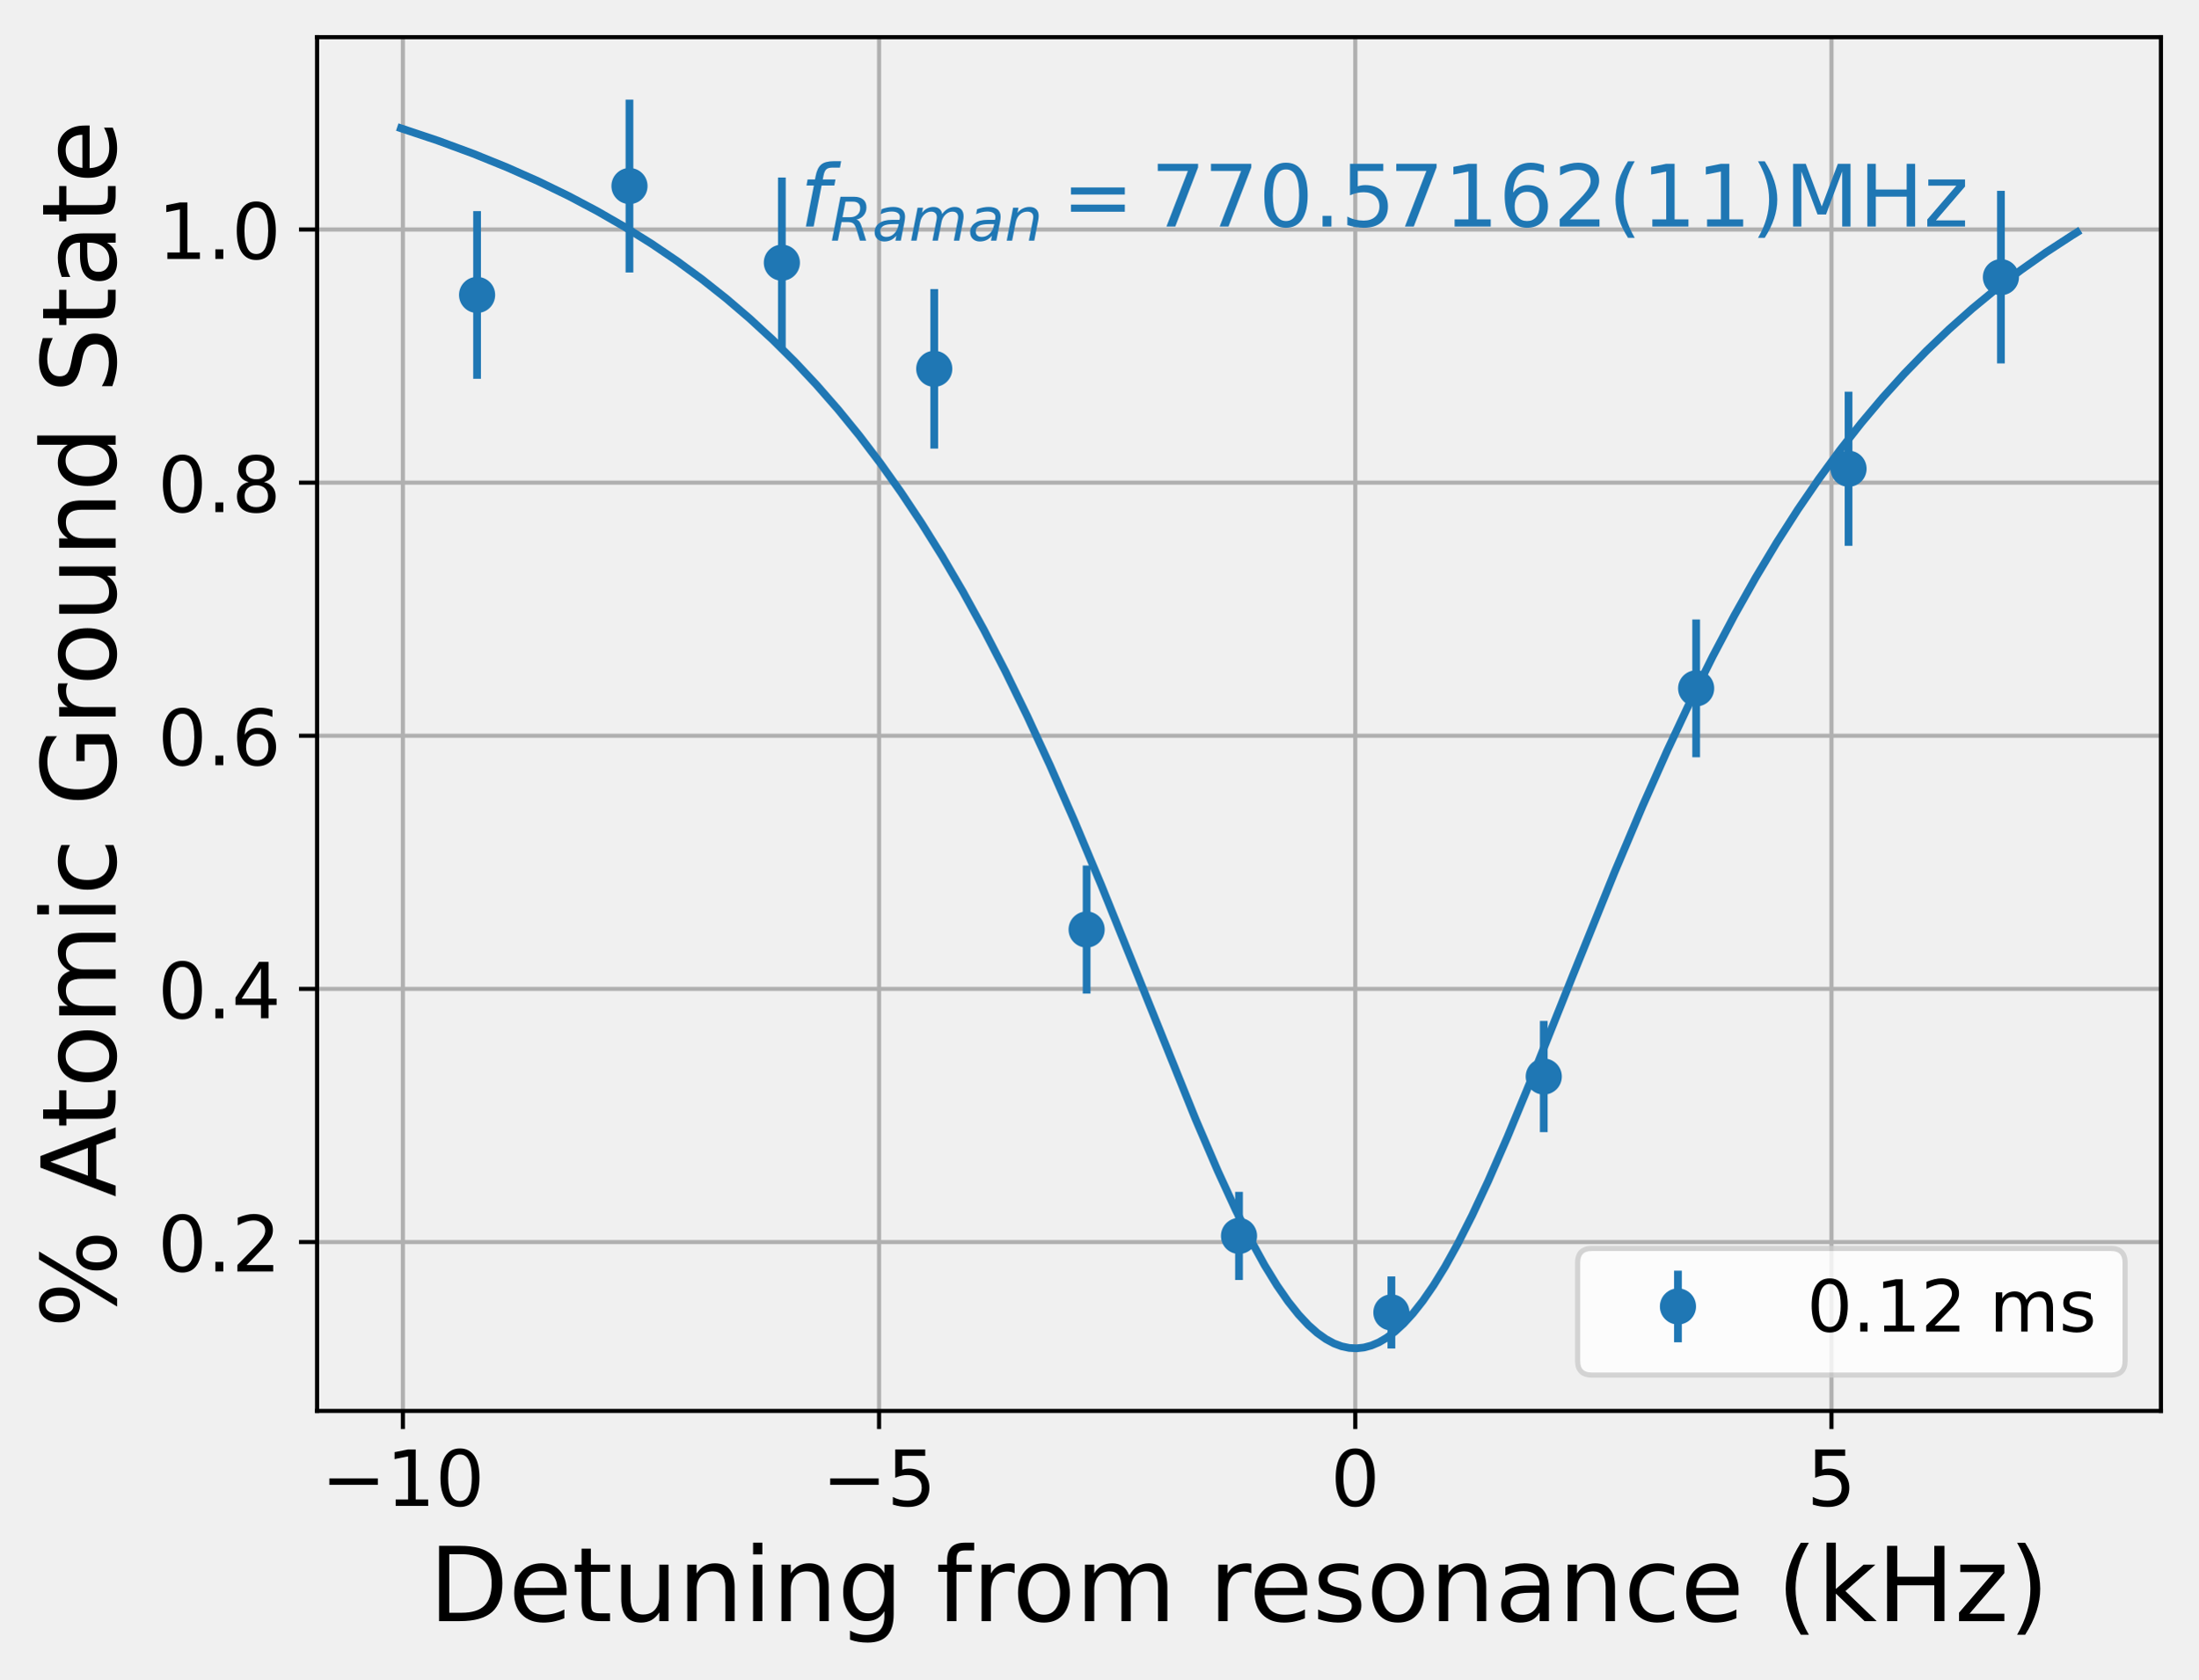
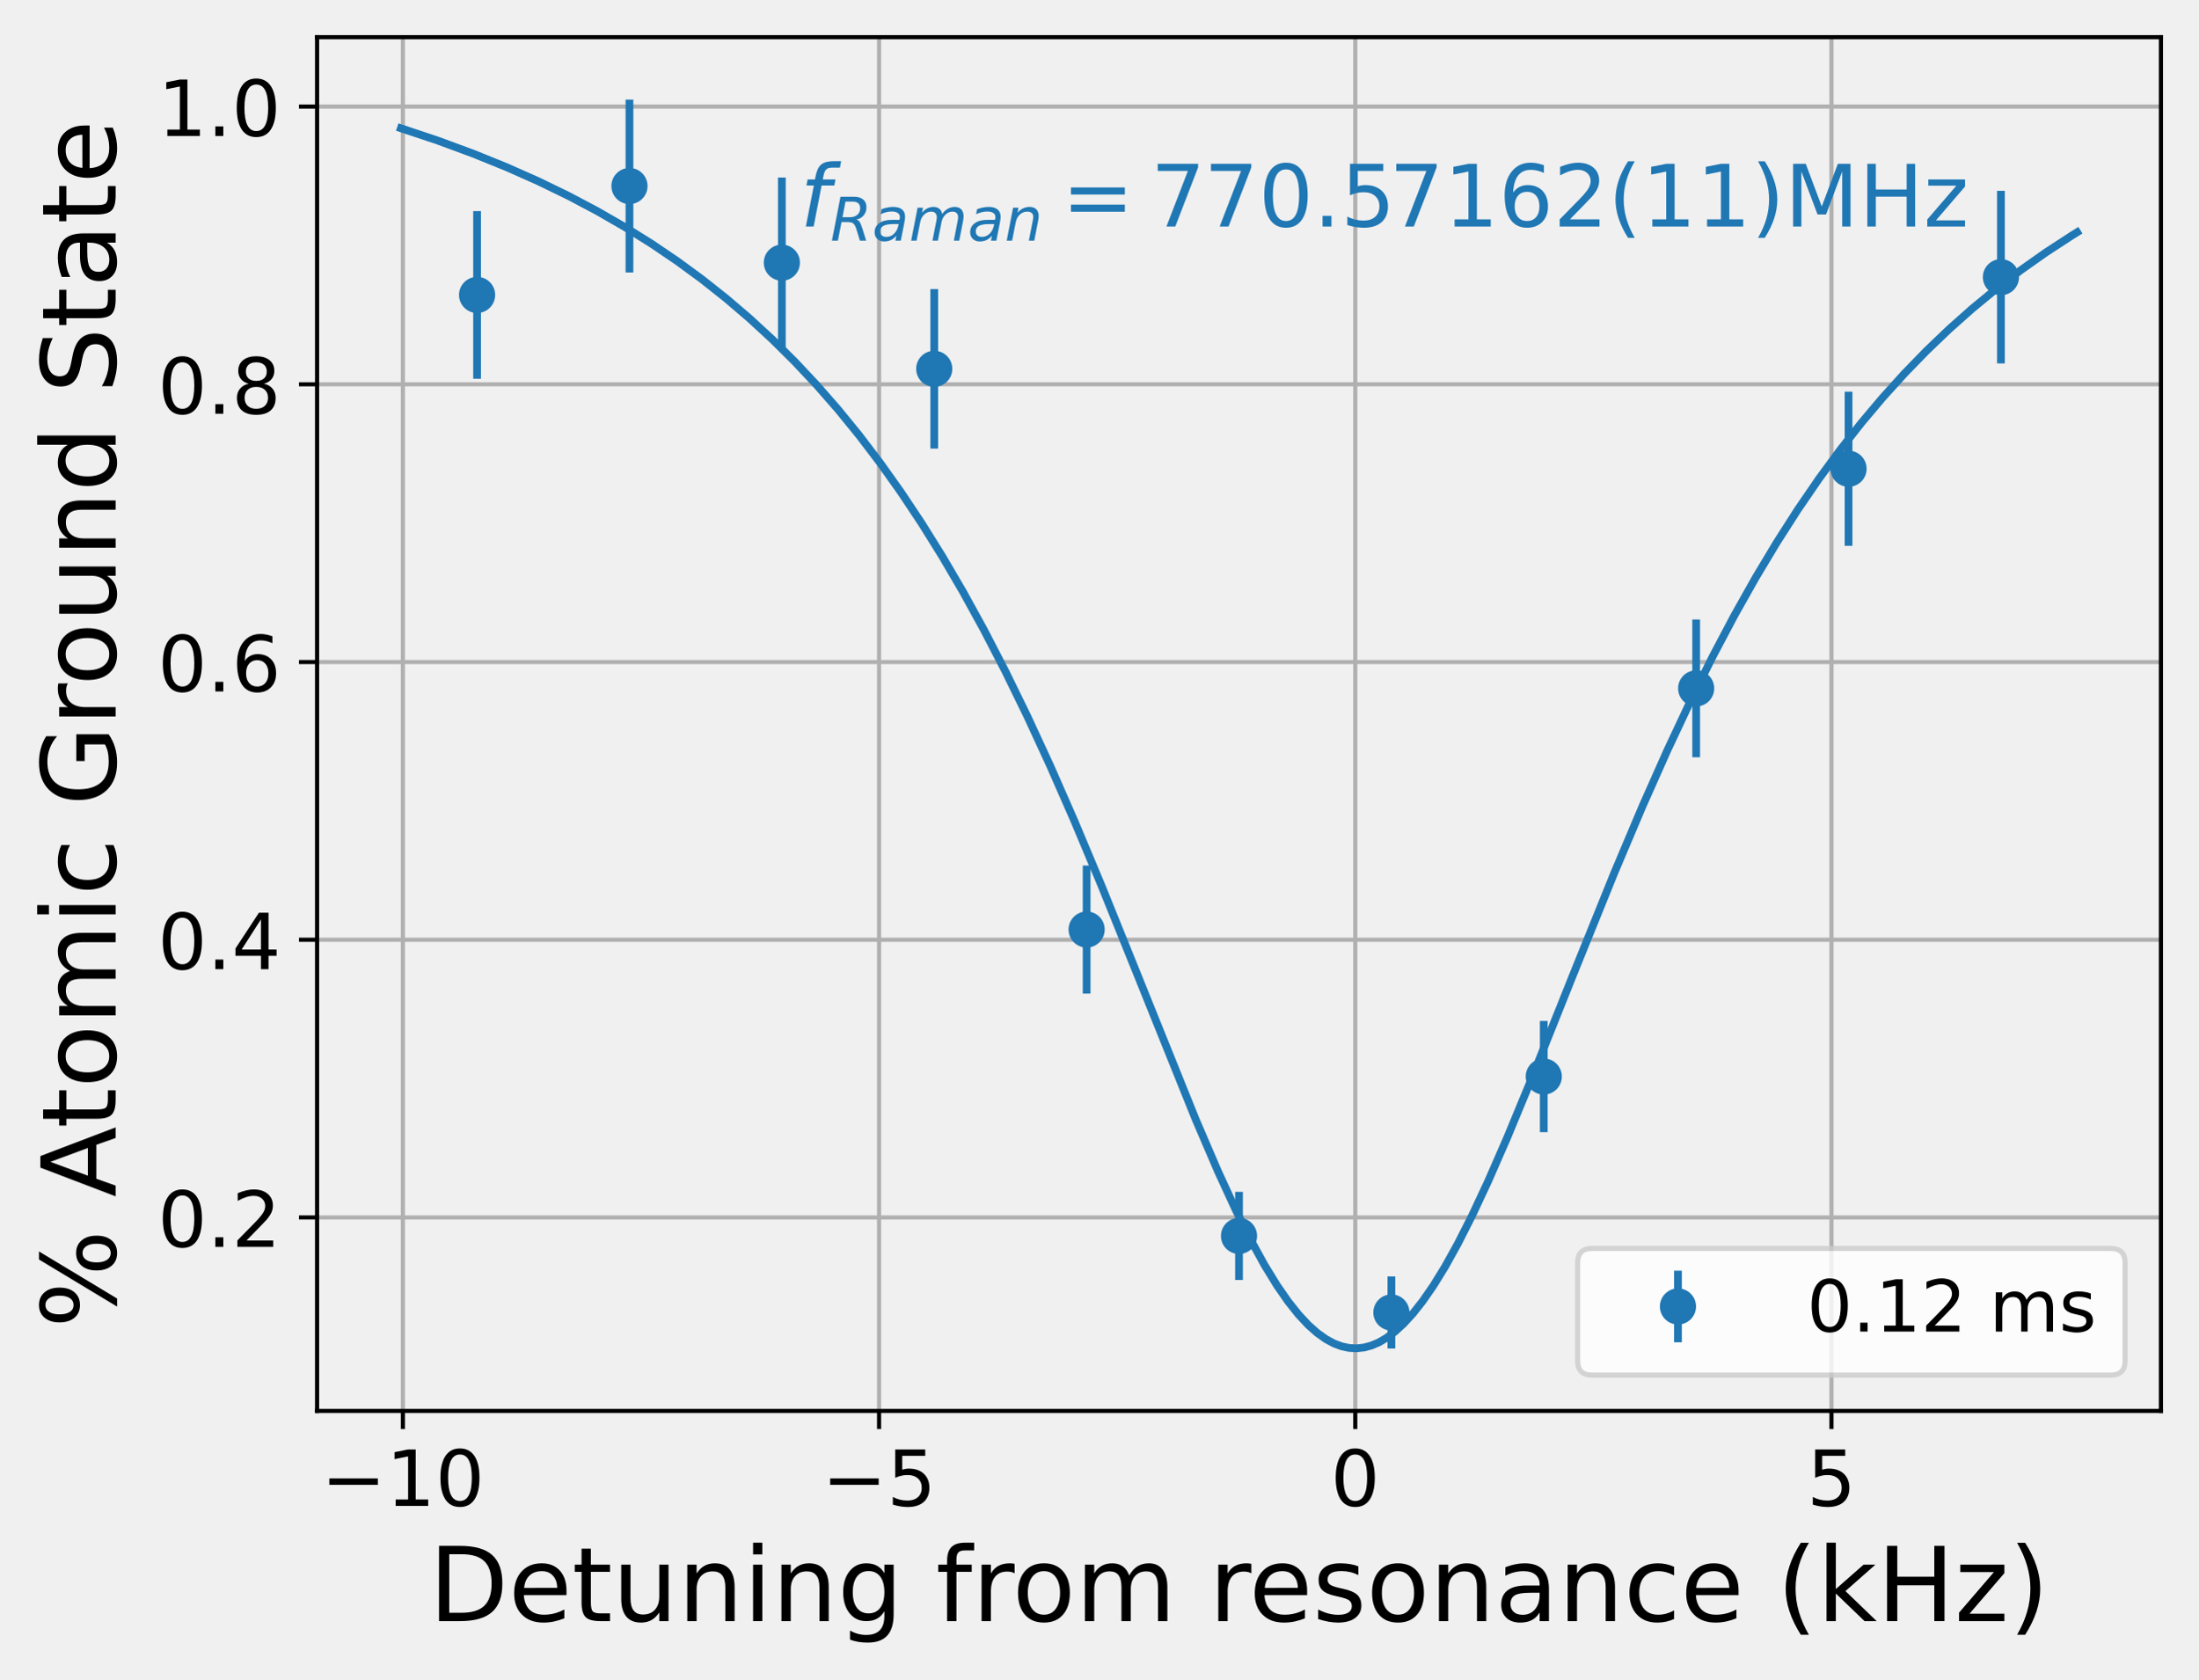
<svg xmlns="http://www.w3.org/2000/svg" xmlns:xlink="http://www.w3.org/1999/xlink" height="325.385pt" version="1.1" viewBox="0 0 425.731 325.385" width="425.731pt">
  <defs>
    <style type="text/css">*{stroke-linecap:butt;stroke-linejoin:round;}</style>
  </defs>
  <g id="figure_1">
    <g id="patch_1">
      <path d="M 0 325.385  L 425.731 325.385  L 425.731 0  L 0 0  z " style="fill:none;" />
    </g>
    <g id="axes_1">
      <g id="patch_2">
        <path d="M 61.411 273.312  L 418.531 273.312  L 418.531 7.2  L 61.411 7.2  z " style="fill:none;" />
      </g>
      <g id="matplotlib.axis_1">
        <g id="xtick_1">
          <g id="line2d_1">
            <path clip-path="url(#pee92595c7c)" d="M 78.027 273.312  L 78.027 7.2  " style="fill:none;stroke:#b0b0b0;stroke-linecap:square;stroke-width:0.8;" />
          </g>
          <g id="line2d_2">
            <defs>
              <path d="M 0 0  L 0 3.5  " id="m005f0a59be" style="stroke:#000000;stroke-width:0.8;" />
            </defs>
            <g>
              <use style="stroke:#000000;stroke-width:0.8;" x="78.027" xlink:href="#m005f0a59be" y="273.312" />
            </g>
          </g>
          <g id="text_1">
            <g transform="translate(62.1986 291.7097)scale(0.15 -0.15)">
              <defs>
                <path d="M 10.594 35.5  L 73.188 35.5  L 73.188 27.203  L 10.594 27.203  z " id="DejaVuSans-8722" />
                <path d="M 12.406 8.297  L 28.516 8.297  L 28.516 63.922  L 10.984 60.406  L 10.984 69.391  L 28.422 72.906  L 38.281 72.906  L 38.281 8.297  L 54.391 8.297  L 54.391 0  L 12.406 0  z " id="DejaVuSans-49" />
                <path d="M 31.781 66.406  Q 24.172 66.406 20.328 58.906  Q 16.5 51.422 16.5 36.375  Q 16.5 21.391 20.328 13.891  Q 24.172 6.391 31.781 6.391  Q 39.453 6.391 43.281 13.891  Q 47.125 21.391 47.125 36.375  Q 47.125 51.422 43.281 58.906  Q 39.453 66.406 31.781 66.406  z M 31.781 74.219  Q 44.047 74.219 50.516 64.516  Q 56.984 54.828 56.984 36.375  Q 56.984 17.969 50.516 8.266  Q 44.047 -1.422 31.781 -1.422  Q 19.531 -1.422 13.062 8.266  Q 6.594 17.969 6.594 36.375  Q 6.594 54.828 13.062 64.516  Q 19.531 74.219 31.781 74.219  z " id="DejaVuSans-48" />
              </defs>
              <use xlink:href="#DejaVuSans-8722" />
              <use x="83.789" xlink:href="#DejaVuSans-49" />
              <use x="147.412" xlink:href="#DejaVuSans-48" />
            </g>
          </g>
        </g>
        <g id="xtick_2">
          <g id="line2d_3">
            <path clip-path="url(#pee92595c7c)" d="M 170.259 273.312  L 170.259 7.2  " style="fill:none;stroke:#b0b0b0;stroke-linecap:square;stroke-width:0.8;" />
          </g>
          <g id="line2d_4">
            <g>
              <use style="stroke:#000000;stroke-width:0.8;" x="170.259" xlink:href="#m005f0a59be" y="273.312" />
            </g>
          </g>
          <g id="text_2">
            <g transform="translate(159.2019 291.7097)scale(0.15 -0.15)">
              <defs>
                <path d="M 10.797 72.906  L 49.516 72.906  L 49.516 64.594  L 19.828 64.594  L 19.828 46.734  Q 21.969 47.469 24.109 47.828  Q 26.266 48.188 28.422 48.188  Q 40.625 48.188 47.75 41.5  Q 54.891 34.812 54.891 23.391  Q 54.891 11.625 47.562 5.094  Q 40.234 -1.422 26.906 -1.422  Q 22.312 -1.422 17.547 -0.641  Q 12.797 0.141 7.719 1.703  L 7.719 11.625  Q 12.109 9.234 16.797 8.062  Q 21.484 6.891 26.703 6.891  Q 35.156 6.891 40.078 11.328  Q 45.016 15.766 45.016 23.391  Q 45.016 31 40.078 35.438  Q 35.156 39.891 26.703 39.891  Q 22.75 39.891 18.812 39.016  Q 14.891 38.141 10.797 36.281  z " id="DejaVuSans-53" />
              </defs>
              <use xlink:href="#DejaVuSans-8722" />
              <use x="83.789" xlink:href="#DejaVuSans-53" />
            </g>
          </g>
        </g>
        <g id="xtick_3">
          <g id="line2d_5">
            <path clip-path="url(#pee92595c7c)" d="M 262.49 273.312  L 262.49 7.2  " style="fill:none;stroke:#b0b0b0;stroke-linecap:square;stroke-width:0.8;" />
          </g>
          <g id="line2d_6">
            <g>
              <use style="stroke:#000000;stroke-width:0.8;" x="262.49" xlink:href="#m005f0a59be" y="273.312" />
            </g>
          </g>
          <g id="text_3">
            <g transform="translate(257.718 291.7097)scale(0.15 -0.15)">
              <use xlink:href="#DejaVuSans-48" />
            </g>
          </g>
        </g>
        <g id="xtick_4">
          <g id="line2d_7">
            <path clip-path="url(#pee92595c7c)" d="M 354.721 273.312  L 354.721 7.2  " style="fill:none;stroke:#b0b0b0;stroke-linecap:square;stroke-width:0.8;" />
          </g>
          <g id="line2d_8">
            <g>
              <use style="stroke:#000000;stroke-width:0.8;" x="354.721" xlink:href="#m005f0a59be" y="273.312" />
            </g>
          </g>
          <g id="text_4">
            <g transform="translate(349.9495 291.7097)scale(0.15 -0.15)">
              <use xlink:href="#DejaVuSans-53" />
            </g>
          </g>
        </g>
        <g id="text_5">
          <g transform="translate(83.07406 314.0261)scale(0.2 -0.2)">
            <defs>
              <path d="M 19.672 64.797  L 19.672 8.109  L 31.594 8.109  Q 46.688 8.109 53.688 14.938  Q 60.688 21.781 60.688 36.531  Q 60.688 51.172 53.688 57.984  Q 46.688 64.797 31.594 64.797  z M 9.812 72.906  L 30.078 72.906  Q 51.266 72.906 61.172 64.094  Q 71.094 55.281 71.094 36.531  Q 71.094 17.672 61.125 8.828  Q 51.172 0 30.078 0  L 9.812 0  z " id="DejaVuSans-68" />
              <path d="M 56.203 29.594  L 56.203 25.203  L 14.891 25.203  Q 15.484 15.922 20.484 11.062  Q 25.484 6.203 34.422 6.203  Q 39.594 6.203 44.453 7.469  Q 49.312 8.734 54.109 11.281  L 54.109 2.781  Q 49.266 0.734 44.188 -0.344  Q 39.109 -1.422 33.891 -1.422  Q 20.797 -1.422 13.156 6.188  Q 5.516 13.812 5.516 26.812  Q 5.516 40.234 12.766 48.109  Q 20.016 56 32.328 56  Q 43.359 56 49.781 48.891  Q 56.203 41.797 56.203 29.594  z M 47.219 32.234  Q 47.125 39.594 43.094 43.984  Q 39.062 48.391 32.422 48.391  Q 24.906 48.391 20.391 44.141  Q 15.875 39.891 15.188 32.172  z " id="DejaVuSans-101" />
              <path d="M 18.312 70.219  L 18.312 54.688  L 36.812 54.688  L 36.812 47.703  L 18.312 47.703  L 18.312 18.016  Q 18.312 11.328 20.141 9.422  Q 21.969 7.516 27.594 7.516  L 36.812 7.516  L 36.812 0  L 27.594 0  Q 17.188 0 13.234 3.875  Q 9.281 7.766 9.281 18.016  L 9.281 47.703  L 2.688 47.703  L 2.688 54.688  L 9.281 54.688  L 9.281 70.219  z " id="DejaVuSans-116" />
              <path d="M 8.5 21.578  L 8.5 54.688  L 17.484 54.688  L 17.484 21.922  Q 17.484 14.156 20.5 10.266  Q 23.531 6.391 29.594 6.391  Q 36.859 6.391 41.078 11.031  Q 45.312 15.672 45.312 23.688  L 45.312 54.688  L 54.297 54.688  L 54.297 0  L 45.312 0  L 45.312 8.406  Q 42.047 3.422 37.719 1  Q 33.406 -1.422 27.688 -1.422  Q 18.266 -1.422 13.375 4.438  Q 8.5 10.297 8.5 21.578  z M 31.109 56  z " id="DejaVuSans-117" />
              <path d="M 54.891 33.016  L 54.891 0  L 45.906 0  L 45.906 32.719  Q 45.906 40.484 42.875 44.328  Q 39.844 48.188 33.797 48.188  Q 26.516 48.188 22.312 43.547  Q 18.109 38.922 18.109 30.906  L 18.109 0  L 9.078 0  L 9.078 54.688  L 18.109 54.688  L 18.109 46.188  Q 21.344 51.125 25.703 53.562  Q 30.078 56 35.797 56  Q 45.219 56 50.047 50.172  Q 54.891 44.344 54.891 33.016  z " id="DejaVuSans-110" />
              <path d="M 9.422 54.688  L 18.406 54.688  L 18.406 0  L 9.422 0  z M 9.422 75.984  L 18.406 75.984  L 18.406 64.594  L 9.422 64.594  z " id="DejaVuSans-105" />
              <path d="M 45.406 27.984  Q 45.406 37.75 41.375 43.109  Q 37.359 48.484 30.078 48.484  Q 22.859 48.484 18.828 43.109  Q 14.797 37.75 14.797 27.984  Q 14.797 18.266 18.828 12.891  Q 22.859 7.516 30.078 7.516  Q 37.359 7.516 41.375 12.891  Q 45.406 18.266 45.406 27.984  z M 54.391 6.781  Q 54.391 -7.172 48.188 -13.984  Q 42 -20.797 29.203 -20.797  Q 24.469 -20.797 20.266 -20.094  Q 16.062 -19.391 12.109 -17.922  L 12.109 -9.188  Q 16.062 -11.328 19.922 -12.344  Q 23.781 -13.375 27.781 -13.375  Q 36.625 -13.375 41.016 -8.766  Q 45.406 -4.156 45.406 5.172  L 45.406 9.625  Q 42.625 4.781 38.281 2.391  Q 33.938 0 27.875 0  Q 17.828 0 11.672 7.656  Q 5.516 15.328 5.516 27.984  Q 5.516 40.672 11.672 48.328  Q 17.828 56 27.875 56  Q 33.938 56 38.281 53.609  Q 42.625 51.219 45.406 46.391  L 45.406 54.688  L 54.391 54.688  z " id="DejaVuSans-103" />
              <path id="DejaVuSans-32" />
              <path d="M 37.109 75.984  L 37.109 68.5  L 28.516 68.5  Q 23.688 68.5 21.797 66.547  Q 19.922 64.594 19.922 59.516  L 19.922 54.688  L 34.719 54.688  L 34.719 47.703  L 19.922 47.703  L 19.922 0  L 10.891 0  L 10.891 47.703  L 2.297 47.703  L 2.297 54.688  L 10.891 54.688  L 10.891 58.5  Q 10.891 67.625 15.141 71.797  Q 19.391 75.984 28.609 75.984  z " id="DejaVuSans-102" />
              <path d="M 41.109 46.297  Q 39.594 47.172 37.812 47.578  Q 36.031 48 33.891 48  Q 26.266 48 22.188 43.047  Q 18.109 38.094 18.109 28.812  L 18.109 0  L 9.078 0  L 9.078 54.688  L 18.109 54.688  L 18.109 46.188  Q 20.953 51.172 25.484 53.578  Q 30.031 56 36.531 56  Q 37.453 56 38.578 55.875  Q 39.703 55.766 41.062 55.516  z " id="DejaVuSans-114" />
              <path d="M 30.609 48.391  Q 23.391 48.391 19.188 42.75  Q 14.984 37.109 14.984 27.297  Q 14.984 17.484 19.156 11.844  Q 23.344 6.203 30.609 6.203  Q 37.797 6.203 41.984 11.859  Q 46.188 17.531 46.188 27.297  Q 46.188 37.016 41.984 42.703  Q 37.797 48.391 30.609 48.391  z M 30.609 56  Q 42.328 56 49.016 48.375  Q 55.719 40.766 55.719 27.297  Q 55.719 13.875 49.016 6.219  Q 42.328 -1.422 30.609 -1.422  Q 18.844 -1.422 12.172 6.219  Q 5.516 13.875 5.516 27.297  Q 5.516 40.766 12.172 48.375  Q 18.844 56 30.609 56  z " id="DejaVuSans-111" />
              <path d="M 52 44.188  Q 55.375 50.25 60.062 53.125  Q 64.75 56 71.094 56  Q 79.641 56 84.281 50.016  Q 88.922 44.047 88.922 33.016  L 88.922 0  L 79.891 0  L 79.891 32.719  Q 79.891 40.578 77.094 44.375  Q 74.312 48.188 68.609 48.188  Q 61.625 48.188 57.562 43.547  Q 53.516 38.922 53.516 30.906  L 53.516 0  L 44.484 0  L 44.484 32.719  Q 44.484 40.625 41.703 44.406  Q 38.922 48.188 33.109 48.188  Q 26.219 48.188 22.156 43.531  Q 18.109 38.875 18.109 30.906  L 18.109 0  L 9.078 0  L 9.078 54.688  L 18.109 54.688  L 18.109 46.188  Q 21.188 51.219 25.484 53.609  Q 29.781 56 35.688 56  Q 41.656 56 45.828 52.969  Q 50 49.953 52 44.188  z " id="DejaVuSans-109" />
              <path d="M 44.281 53.078  L 44.281 44.578  Q 40.484 46.531 36.375 47.5  Q 32.281 48.484 27.875 48.484  Q 21.188 48.484 17.844 46.438  Q 14.5 44.391 14.5 40.281  Q 14.5 37.156 16.891 35.375  Q 19.281 33.594 26.516 31.984  L 29.594 31.297  Q 39.156 29.25 43.188 25.516  Q 47.219 21.781 47.219 15.094  Q 47.219 7.469 41.188 3.016  Q 35.156 -1.422 24.609 -1.422  Q 20.219 -1.422 15.453 -0.562  Q 10.688 0.297 5.422 2  L 5.422 11.281  Q 10.406 8.688 15.234 7.391  Q 20.062 6.109 24.812 6.109  Q 31.156 6.109 34.562 8.281  Q 37.984 10.453 37.984 14.406  Q 37.984 18.062 35.516 20.016  Q 33.062 21.969 24.703 23.781  L 21.578 24.516  Q 13.234 26.266 9.516 29.906  Q 5.812 33.547 5.812 39.891  Q 5.812 47.609 11.281 51.797  Q 16.75 56 26.812 56  Q 31.781 56 36.172 55.266  Q 40.578 54.547 44.281 53.078  z " id="DejaVuSans-115" />
              <path d="M 34.281 27.484  Q 23.391 27.484 19.188 25  Q 14.984 22.516 14.984 16.5  Q 14.984 11.719 18.141 8.906  Q 21.297 6.109 26.703 6.109  Q 34.188 6.109 38.703 11.406  Q 43.219 16.703 43.219 25.484  L 43.219 27.484  z M 52.203 31.203  L 52.203 0  L 43.219 0  L 43.219 8.297  Q 40.141 3.328 35.547 0.953  Q 30.953 -1.422 24.312 -1.422  Q 15.922 -1.422 10.953 3.297  Q 6 8.016 6 15.922  Q 6 25.141 12.172 29.828  Q 18.359 34.516 30.609 34.516  L 43.219 34.516  L 43.219 35.406  Q 43.219 41.609 39.141 45  Q 35.062 48.391 27.688 48.391  Q 23 48.391 18.547 47.266  Q 14.109 46.141 10.016 43.891  L 10.016 52.203  Q 14.938 54.109 19.578 55.047  Q 24.219 56 28.609 56  Q 40.484 56 46.344 49.844  Q 52.203 43.703 52.203 31.203  z " id="DejaVuSans-97" />
              <path d="M 48.781 52.594  L 48.781 44.188  Q 44.969 46.297 41.141 47.344  Q 37.312 48.391 33.406 48.391  Q 24.656 48.391 19.812 42.844  Q 14.984 37.312 14.984 27.297  Q 14.984 17.281 19.812 11.734  Q 24.656 6.203 33.406 6.203  Q 37.312 6.203 41.141 7.25  Q 44.969 8.297 48.781 10.406  L 48.781 2.094  Q 45.016 0.344 40.984 -0.531  Q 36.969 -1.422 32.422 -1.422  Q 20.062 -1.422 12.781 6.344  Q 5.516 14.109 5.516 27.297  Q 5.516 40.672 12.859 48.328  Q 20.219 56 33.016 56  Q 37.156 56 41.109 55.141  Q 45.062 54.297 48.781 52.594  z " id="DejaVuSans-99" />
              <path d="M 31 75.875  Q 24.469 64.656 21.281 53.656  Q 18.109 42.672 18.109 31.391  Q 18.109 20.125 21.312 9.062  Q 24.516 -2 31 -13.188  L 23.188 -13.188  Q 15.875 -1.703 12.234 9.375  Q 8.594 20.453 8.594 31.391  Q 8.594 42.281 12.203 53.312  Q 15.828 64.359 23.188 75.875  z " id="DejaVuSans-40" />
              <path d="M 9.078 75.984  L 18.109 75.984  L 18.109 31.109  L 44.922 54.688  L 56.391 54.688  L 27.391 29.109  L 57.625 0  L 45.906 0  L 18.109 26.703  L 18.109 0  L 9.078 0  z " id="DejaVuSans-107" />
              <path d="M 9.812 72.906  L 19.672 72.906  L 19.672 43.016  L 55.516 43.016  L 55.516 72.906  L 65.375 72.906  L 65.375 0  L 55.516 0  L 55.516 34.719  L 19.672 34.719  L 19.672 0  L 9.812 0  z " id="DejaVuSans-72" />
              <path d="M 5.516 54.688  L 48.188 54.688  L 48.188 46.484  L 14.406 7.172  L 48.188 7.172  L 48.188 0  L 4.297 0  L 4.297 8.203  L 38.094 47.516  L 5.516 47.516  z " id="DejaVuSans-122" />
              <path d="M 8.016 75.875  L 15.828 75.875  Q 23.141 64.359 26.781 53.312  Q 30.422 42.281 30.422 31.391  Q 30.422 20.453 26.781 9.375  Q 23.141 -1.703 15.828 -13.188  L 8.016 -13.188  Q 14.5 -2 17.703 9.062  Q 20.906 20.125 20.906 31.391  Q 20.906 42.672 17.703 53.656  Q 14.5 64.656 8.016 75.875  z " id="DejaVuSans-41" />
            </defs>
            <use xlink:href="#DejaVuSans-68" />
            <use x="77.002" xlink:href="#DejaVuSans-101" />
            <use x="138.525" xlink:href="#DejaVuSans-116" />
            <use x="177.734" xlink:href="#DejaVuSans-117" />
            <use x="241.113" xlink:href="#DejaVuSans-110" />
            <use x="304.492" xlink:href="#DejaVuSans-105" />
            <use x="332.275" xlink:href="#DejaVuSans-110" />
            <use x="395.654" xlink:href="#DejaVuSans-103" />
            <use x="459.131" xlink:href="#DejaVuSans-32" />
            <use x="490.918" xlink:href="#DejaVuSans-102" />
            <use x="526.123" xlink:href="#DejaVuSans-114" />
            <use x="564.986" xlink:href="#DejaVuSans-111" />
            <use x="626.168" xlink:href="#DejaVuSans-109" />
            <use x="723.58" xlink:href="#DejaVuSans-32" />
            <use x="755.367" xlink:href="#DejaVuSans-114" />
            <use x="794.23" xlink:href="#DejaVuSans-101" />
            <use x="855.754" xlink:href="#DejaVuSans-115" />
            <use x="907.854" xlink:href="#DejaVuSans-111" />
            <use x="969.035" xlink:href="#DejaVuSans-110" />
            <use x="1032.414" xlink:href="#DejaVuSans-97" />
            <use x="1093.693" xlink:href="#DejaVuSans-110" />
            <use x="1157.072" xlink:href="#DejaVuSans-99" />
            <use x="1212.053" xlink:href="#DejaVuSans-101" />
            <use x="1273.576" xlink:href="#DejaVuSans-32" />
            <use x="1305.363" xlink:href="#DejaVuSans-40" />
            <use x="1344.377" xlink:href="#DejaVuSans-107" />
            <use x="1402.287" xlink:href="#DejaVuSans-72" />
            <use x="1477.482" xlink:href="#DejaVuSans-122" />
            <use x="1529.973" xlink:href="#DejaVuSans-41" />
          </g>
        </g>
      </g>
      <g id="matplotlib.axis_2">
        <g id="ytick_1">
          <g id="line2d_9">
-             <path clip-path="url(#pee92595c7c)" d="M 61.411 240.597  L 418.531 240.597  " style="fill:none;stroke:#b0b0b0;stroke-linecap:square;stroke-width:0.8;" />
+             <path clip-path="url(#pee92595c7c)" d="M 61.411 235.835  L 418.531 235.835  " style="fill:none;stroke:#b0b0b0;stroke-linecap:square;stroke-width:0.8;" />
          </g>
          <g id="line2d_10">
            <defs>
              <path d="M 0 0  L -3.5 0  " id="mc3ce260a5b" style="stroke:#000000;stroke-width:0.8;" />
            </defs>
            <g>
-               <use style="stroke:#000000;stroke-width:0.8;" x="61.411" xlink:href="#mc3ce260a5b" y="240.597" />
+               <use style="stroke:#000000;stroke-width:0.8;" x="61.411" xlink:href="#mc3ce260a5b" y="235.835" />
            </g>
          </g>
          <g id="text_6">
-             <g transform="translate(30.55625 246.2961)scale(0.15 -0.15)">
+             <g transform="translate(30.55625 241.5342)scale(0.15 -0.15)">
              <defs>
                <path d="M 10.688 12.406  L 21 12.406  L 21 0  L 10.688 0  z " id="DejaVuSans-46" />
                <path d="M 19.188 8.297  L 53.609 8.297  L 53.609 0  L 7.328 0  L 7.328 8.297  Q 12.938 14.109 22.625 23.891  Q 32.328 33.688 34.812 36.531  Q 39.547 41.844 41.422 45.531  Q 43.312 49.219 43.312 52.781  Q 43.312 58.594 39.234 62.25  Q 35.156 65.922 28.609 65.922  Q 23.969 65.922 18.812 64.312  Q 13.672 62.703 7.812 59.422  L 7.812 69.391  Q 13.766 71.781 18.938 73  Q 24.125 74.219 28.422 74.219  Q 39.75 74.219 46.484 68.547  Q 53.219 62.891 53.219 53.422  Q 53.219 48.922 51.531 44.891  Q 49.859 40.875 45.406 35.406  Q 44.188 33.984 37.641 27.219  Q 31.109 20.453 19.188 8.297  z " id="DejaVuSans-50" />
              </defs>
              <use xlink:href="#DejaVuSans-48" />
              <use x="63.623" xlink:href="#DejaVuSans-46" />
              <use x="95.41" xlink:href="#DejaVuSans-50" />
            </g>
          </g>
        </g>
        <g id="ytick_2">
          <g id="line2d_11">
-             <path clip-path="url(#pee92595c7c)" d="M 61.411 191.561  L 418.531 191.561  " style="fill:none;stroke:#b0b0b0;stroke-linecap:square;stroke-width:0.8;" />
+             <path clip-path="url(#pee92595c7c)" d="M 61.411 182.037  L 418.531 182.037  " style="fill:none;stroke:#b0b0b0;stroke-linecap:square;stroke-width:0.8;" />
          </g>
          <g id="line2d_12">
            <g>
-               <use style="stroke:#000000;stroke-width:0.8;" x="61.411" xlink:href="#mc3ce260a5b" y="191.561" />
+               <use style="stroke:#000000;stroke-width:0.8;" x="61.411" xlink:href="#mc3ce260a5b" y="182.037" />
            </g>
          </g>
          <g id="text_7">
-             <g transform="translate(30.55625 197.2599)scale(0.15 -0.15)">
+             <g transform="translate(30.55625 187.736)scale(0.15 -0.15)">
              <defs>
                <path d="M 37.797 64.312  L 12.891 25.391  L 37.797 25.391  z M 35.203 72.906  L 47.609 72.906  L 47.609 25.391  L 58.016 25.391  L 58.016 17.188  L 47.609 17.188  L 47.609 0  L 37.797 0  L 37.797 17.188  L 4.891 17.188  L 4.891 26.703  z " id="DejaVuSans-52" />
              </defs>
              <use xlink:href="#DejaVuSans-48" />
              <use x="63.623" xlink:href="#DejaVuSans-46" />
              <use x="95.41" xlink:href="#DejaVuSans-52" />
            </g>
          </g>
        </g>
        <g id="ytick_3">
          <g id="line2d_13">
-             <path clip-path="url(#pee92595c7c)" d="M 61.411 142.525  L 418.531 142.525  " style="fill:none;stroke:#b0b0b0;stroke-linecap:square;stroke-width:0.8;" />
+             <path clip-path="url(#pee92595c7c)" d="M 61.411 128.239  L 418.531 128.239  " style="fill:none;stroke:#b0b0b0;stroke-linecap:square;stroke-width:0.8;" />
          </g>
          <g id="line2d_14">
            <g>
-               <use style="stroke:#000000;stroke-width:0.8;" x="61.411" xlink:href="#mc3ce260a5b" y="142.525" />
+               <use style="stroke:#000000;stroke-width:0.8;" x="61.411" xlink:href="#mc3ce260a5b" y="128.239" />
            </g>
          </g>
          <g id="text_8">
-             <g transform="translate(30.55625 148.2236)scale(0.15 -0.15)">
+             <g transform="translate(30.55625 133.9378)scale(0.15 -0.15)">
              <defs>
                <path d="M 33.016 40.375  Q 26.375 40.375 22.484 35.828  Q 18.609 31.297 18.609 23.391  Q 18.609 15.531 22.484 10.953  Q 26.375 6.391 33.016 6.391  Q 39.656 6.391 43.531 10.953  Q 47.406 15.531 47.406 23.391  Q 47.406 31.297 43.531 35.828  Q 39.656 40.375 33.016 40.375  z M 52.594 71.297  L 52.594 62.312  Q 48.875 64.062 45.094 64.984  Q 41.312 65.922 37.594 65.922  Q 27.828 65.922 22.672 59.328  Q 17.531 52.734 16.797 39.406  Q 19.672 43.656 24.016 45.922  Q 28.375 48.188 33.594 48.188  Q 44.578 48.188 50.953 41.516  Q 57.328 34.859 57.328 23.391  Q 57.328 12.156 50.688 5.359  Q 44.047 -1.422 33.016 -1.422  Q 20.359 -1.422 13.672 8.266  Q 6.984 17.969 6.984 36.375  Q 6.984 53.656 15.188 63.938  Q 23.391 74.219 37.203 74.219  Q 40.922 74.219 44.703 73.484  Q 48.484 72.75 52.594 71.297  z " id="DejaVuSans-54" />
              </defs>
              <use xlink:href="#DejaVuSans-48" />
              <use x="63.623" xlink:href="#DejaVuSans-46" />
              <use x="95.41" xlink:href="#DejaVuSans-54" />
            </g>
          </g>
        </g>
        <g id="ytick_4">
          <g id="line2d_15">
-             <path clip-path="url(#pee92595c7c)" d="M 61.411 93.489  L 418.531 93.489  " style="fill:none;stroke:#b0b0b0;stroke-linecap:square;stroke-width:0.8;" />
+             <path clip-path="url(#pee92595c7c)" d="M 61.411 74.441  L 418.531 74.441  " style="fill:none;stroke:#b0b0b0;stroke-linecap:square;stroke-width:0.8;" />
          </g>
          <g id="line2d_16">
            <g>
-               <use style="stroke:#000000;stroke-width:0.8;" x="61.411" xlink:href="#mc3ce260a5b" y="93.489" />
+               <use style="stroke:#000000;stroke-width:0.8;" x="61.411" xlink:href="#mc3ce260a5b" y="74.441" />
            </g>
          </g>
          <g id="text_9">
-             <g transform="translate(30.55625 99.18741)scale(0.15 -0.15)">
+             <g transform="translate(30.55625 80.13962)scale(0.15 -0.15)">
              <defs>
                <path d="M 31.781 34.625  Q 24.75 34.625 20.719 30.859  Q 16.703 27.094 16.703 20.516  Q 16.703 13.922 20.719 10.156  Q 24.75 6.391 31.781 6.391  Q 38.812 6.391 42.859 10.172  Q 46.922 13.969 46.922 20.516  Q 46.922 27.094 42.891 30.859  Q 38.875 34.625 31.781 34.625  z M 21.922 38.812  Q 15.578 40.375 12.031 44.719  Q 8.5 49.078 8.5 55.328  Q 8.5 64.062 14.719 69.141  Q 20.953 74.219 31.781 74.219  Q 42.672 74.219 48.875 69.141  Q 55.078 64.062 55.078 55.328  Q 55.078 49.078 51.531 44.719  Q 48 40.375 41.703 38.812  Q 48.828 37.156 52.797 32.312  Q 56.781 27.484 56.781 20.516  Q 56.781 9.906 50.312 4.234  Q 43.844 -1.422 31.781 -1.422  Q 19.734 -1.422 13.25 4.234  Q 6.781 9.906 6.781 20.516  Q 6.781 27.484 10.781 32.312  Q 14.797 37.156 21.922 38.812  z M 18.312 54.391  Q 18.312 48.734 21.844 45.562  Q 25.391 42.391 31.781 42.391  Q 38.141 42.391 41.719 45.562  Q 45.312 48.734 45.312 54.391  Q 45.312 60.062 41.719 63.234  Q 38.141 66.406 31.781 66.406  Q 25.391 66.406 21.844 63.234  Q 18.312 60.062 18.312 54.391  z " id="DejaVuSans-56" />
              </defs>
              <use xlink:href="#DejaVuSans-48" />
              <use x="63.623" xlink:href="#DejaVuSans-46" />
              <use x="95.41" xlink:href="#DejaVuSans-56" />
            </g>
          </g>
        </g>
        <g id="ytick_5">
          <g id="line2d_17">
-             <path clip-path="url(#pee92595c7c)" d="M 61.411 44.452  L 418.531 44.452  " style="fill:none;stroke:#b0b0b0;stroke-linecap:square;stroke-width:0.8;" />
+             <path clip-path="url(#pee92595c7c)" d="M 61.411 20.643  L 418.531 20.643  " style="fill:none;stroke:#b0b0b0;stroke-linecap:square;stroke-width:0.8;" />
          </g>
          <g id="line2d_18">
            <g>
-               <use style="stroke:#000000;stroke-width:0.8;" x="61.411" xlink:href="#mc3ce260a5b" y="44.452" />
+               <use style="stroke:#000000;stroke-width:0.8;" x="61.411" xlink:href="#mc3ce260a5b" y="20.643" />
            </g>
          </g>
          <g id="text_10">
-             <g transform="translate(30.55625 50.15118)scale(0.15 -0.15)">
+             <g transform="translate(30.55625 26.34145)scale(0.15 -0.15)">
              <use xlink:href="#DejaVuSans-49" />
              <use x="63.623" xlink:href="#DejaVuSans-46" />
              <use x="95.41" xlink:href="#DejaVuSans-48" />
            </g>
          </g>
        </g>
        <g id="text_11">
          <g transform="translate(22.39688 257.2607)rotate(-90)scale(0.2 -0.2)">
            <defs>
              <path d="M 72.703 32.078  Q 68.453 32.078 66.031 28.469  Q 63.625 24.859 63.625 18.406  Q 63.625 12.062 66.031 8.422  Q 68.453 4.781 72.703 4.781  Q 76.859 4.781 79.266 8.422  Q 81.688 12.062 81.688 18.406  Q 81.688 24.812 79.266 28.438  Q 76.859 32.078 72.703 32.078  z M 72.703 38.281  Q 80.422 38.281 84.953 32.906  Q 89.5 27.547 89.5 18.406  Q 89.5 9.281 84.938 3.922  Q 80.375 -1.422 72.703 -1.422  Q 64.891 -1.422 60.344 3.922  Q 55.812 9.281 55.812 18.406  Q 55.812 27.594 60.375 32.938  Q 64.938 38.281 72.703 38.281  z M 22.312 68.016  Q 18.109 68.016 15.688 64.375  Q 13.281 60.75 13.281 54.391  Q 13.281 47.953 15.672 44.328  Q 18.062 40.719 22.312 40.719  Q 26.562 40.719 28.969 44.328  Q 31.391 47.953 31.391 54.391  Q 31.391 60.688 28.953 64.344  Q 26.516 68.016 22.312 68.016  z M 66.406 74.219  L 74.219 74.219  L 28.609 -1.422  L 20.797 -1.422  z M 22.312 74.219  Q 30.031 74.219 34.609 68.875  Q 39.203 63.531 39.203 54.391  Q 39.203 45.172 34.641 39.844  Q 30.078 34.516 22.312 34.516  Q 14.547 34.516 10.031 39.859  Q 5.516 45.219 5.516 54.391  Q 5.516 63.484 10.047 68.844  Q 14.594 74.219 22.312 74.219  z " id="DejaVuSans-37" />
              <path d="M 34.188 63.188  L 20.797 26.906  L 47.609 26.906  z M 28.609 72.906  L 39.797 72.906  L 67.578 0  L 57.328 0  L 50.688 18.703  L 17.828 18.703  L 11.188 0  L 0.781 0  z " id="DejaVuSans-65" />
              <path d="M 59.516 10.406  L 59.516 29.984  L 43.406 29.984  L 43.406 38.094  L 69.281 38.094  L 69.281 6.781  Q 63.578 2.734 56.688 0.656  Q 49.812 -1.422 42 -1.422  Q 24.906 -1.422 15.25 8.562  Q 5.609 18.562 5.609 36.375  Q 5.609 54.25 15.25 64.234  Q 24.906 74.219 42 74.219  Q 49.125 74.219 55.547 72.453  Q 61.969 70.703 67.391 67.281  L 67.391 56.781  Q 61.922 61.422 55.766 63.766  Q 49.609 66.109 42.828 66.109  Q 29.438 66.109 22.719 58.641  Q 16.016 51.172 16.016 36.375  Q 16.016 21.625 22.719 14.156  Q 29.438 6.688 42.828 6.688  Q 48.047 6.688 52.141 7.594  Q 56.25 8.5 59.516 10.406  z " id="DejaVuSans-71" />
              <path d="M 45.406 46.391  L 45.406 75.984  L 54.391 75.984  L 54.391 0  L 45.406 0  L 45.406 8.203  Q 42.578 3.328 38.25 0.953  Q 33.938 -1.422 27.875 -1.422  Q 17.969 -1.422 11.734 6.484  Q 5.516 14.406 5.516 27.297  Q 5.516 40.188 11.734 48.094  Q 17.969 56 27.875 56  Q 33.938 56 38.25 53.625  Q 42.578 51.266 45.406 46.391  z M 14.797 27.297  Q 14.797 17.391 18.875 11.75  Q 22.953 6.109 30.078 6.109  Q 37.203 6.109 41.297 11.75  Q 45.406 17.391 45.406 27.297  Q 45.406 37.203 41.297 42.844  Q 37.203 48.484 30.078 48.484  Q 22.953 48.484 18.875 42.844  Q 14.797 37.203 14.797 27.297  z " id="DejaVuSans-100" />
              <path d="M 53.516 70.516  L 53.516 60.891  Q 47.906 63.578 42.922 64.891  Q 37.938 66.219 33.297 66.219  Q 25.25 66.219 20.875 63.094  Q 16.5 59.969 16.5 54.203  Q 16.5 49.359 19.406 46.891  Q 22.312 44.438 30.422 42.922  L 36.375 41.703  Q 47.406 39.594 52.656 34.297  Q 57.906 29 57.906 20.125  Q 57.906 9.516 50.797 4.047  Q 43.703 -1.422 29.984 -1.422  Q 24.812 -1.422 18.969 -0.25  Q 13.141 0.922 6.891 3.219  L 6.891 13.375  Q 12.891 10.016 18.656 8.297  Q 24.422 6.594 29.984 6.594  Q 38.422 6.594 43.016 9.906  Q 47.609 13.234 47.609 19.391  Q 47.609 24.75 44.312 27.781  Q 41.016 30.812 33.5 32.328  L 27.484 33.5  Q 16.453 35.688 11.516 40.375  Q 6.594 45.062 6.594 53.422  Q 6.594 63.094 13.406 68.656  Q 20.219 74.219 32.172 74.219  Q 37.312 74.219 42.625 73.281  Q 47.953 72.359 53.516 70.516  z " id="DejaVuSans-83" />
            </defs>
            <use xlink:href="#DejaVuSans-37" />
            <use x="95.02" xlink:href="#DejaVuSans-32" />
            <use x="126.807" xlink:href="#DejaVuSans-65" />
            <use x="193.465" xlink:href="#DejaVuSans-116" />
            <use x="232.674" xlink:href="#DejaVuSans-111" />
            <use x="293.855" xlink:href="#DejaVuSans-109" />
            <use x="391.268" xlink:href="#DejaVuSans-105" />
            <use x="419.051" xlink:href="#DejaVuSans-99" />
            <use x="474.031" xlink:href="#DejaVuSans-32" />
            <use x="505.818" xlink:href="#DejaVuSans-71" />
            <use x="583.309" xlink:href="#DejaVuSans-114" />
            <use x="622.172" xlink:href="#DejaVuSans-111" />
            <use x="683.354" xlink:href="#DejaVuSans-117" />
            <use x="746.732" xlink:href="#DejaVuSans-110" />
            <use x="810.111" xlink:href="#DejaVuSans-100" />
            <use x="873.588" xlink:href="#DejaVuSans-32" />
            <use x="905.375" xlink:href="#DejaVuSans-83" />
            <use x="968.852" xlink:href="#DejaVuSans-116" />
            <use x="1008.061" xlink:href="#DejaVuSans-97" />
            <use x="1069.34" xlink:href="#DejaVuSans-116" />
            <use x="1108.549" xlink:href="#DejaVuSans-101" />
          </g>
        </g>
      </g>
      <g id="LineCollection_1">
        <path clip-path="url(#pee92595c7c)" d="M 92.401 73.371  L 92.401 40.888  " style="fill:none;stroke:#1f77b4;stroke-width:1.5;" />
        <path clip-path="url(#pee92595c7c)" d="M 121.915 52.775  L 121.915 19.296  " style="fill:none;stroke:#1f77b4;stroke-width:1.5;" />
        <path clip-path="url(#pee92595c7c)" d="M 151.429 67.375  L 151.429 34.388  " style="fill:none;stroke:#1f77b4;stroke-width:1.5;" />
        <path clip-path="url(#pee92595c7c)" d="M 180.943 86.898  L 180.943 55.994  " style="fill:none;stroke:#1f77b4;stroke-width:1.5;" />
        <path clip-path="url(#pee92595c7c)" d="M 210.457 192.46  L 210.457 167.656  " style="fill:none;stroke:#1f77b4;stroke-width:1.5;" />
        <path clip-path="url(#pee92595c7c)" d="M 239.971 247.946  L 239.971 230.875  " style="fill:none;stroke:#1f77b4;stroke-width:1.5;" />
        <path clip-path="url(#pee92595c7c)" d="M 269.485 261.216  L 269.485 247.258  " style="fill:none;stroke:#1f77b4;stroke-width:1.5;" />
        <path clip-path="url(#pee92595c7c)" d="M 298.999 219.301  L 298.999 197.769  " style="fill:none;stroke:#1f77b4;stroke-width:1.5;" />
        <path clip-path="url(#pee92595c7c)" d="M 328.513 146.688  L 328.513 120.001  " style="fill:none;stroke:#1f77b4;stroke-width:1.5;" />
        <path clip-path="url(#pee92595c7c)" d="M 358.027 105.728  L 358.027 75.867  " style="fill:none;stroke:#1f77b4;stroke-width:1.5;" />
        <path clip-path="url(#pee92595c7c)" d="M 387.541 70.403  L 387.541 36.97  " style="fill:none;stroke:#1f77b4;stroke-width:1.5;" />
      </g>
      <g id="line2d_19">
        <path clip-path="url(#pee92595c7c)" d="M 77.644 24.843  L 84.852 27.255  L 91.67 29.771  L 98.131 32.39  L 104.268 35.116  L 110.112 37.954  L 115.697 40.911  L 121.054 43.997  L 126.217 47.226  L 131.185 50.595  L 135.99 54.12  L 140.665 57.827  L 145.211 61.716  L 149.627 65.787  L 153.945 70.071  L 158.166 74.571  L 162.322 79.327  L 166.413 84.347  L 170.472 89.681  L 174.498 95.342  L 178.491 101.344  L 182.485 107.749  L 186.511 114.63  L 190.57 122.013  L 194.693 129.981  L 198.947 138.692  L 203.362 148.251  L 208.07 158.982  L 213.33 171.54  L 220.084 188.284  L 231.578 216.834  L 235.864 226.823  L 239.305 234.304  L 242.292 240.282  L 244.922 245.067  L 247.325 248.988  L 249.501 252.127  L 251.514 254.654  L 253.397 256.668  L 255.15 258.224  L 256.806 259.4  L 258.364 260.241  L 259.858 260.799  L 261.319 261.107  L 262.748 261.179  L 264.176 261.025  L 265.605 260.645  L 267.066 260.025  L 268.592 259.13  L 270.183 257.935  L 271.871 256.382  L 273.657 254.43  L 275.573 252.001  L 277.651 248.994  L 279.891 245.353  L 282.359 240.906  L 285.119 235.456  L 288.236 228.789  L 291.905 220.393  L 296.548 209.177  L 304.665 188.865  L 312.685 169.028  L 318.139 156.128  L 322.945 145.324  L 327.425 135.786  L 331.744 127.112  L 335.932 119.191  L 340.056 111.866  L 344.147 105.049  L 348.205 98.715  L 352.264 92.79  L 356.355 87.208  L 360.479 81.958  L 364.635 77.023  L 368.855 72.354  L 373.141 67.942  L 377.525 63.748  L 382.005 59.766  L 386.616 55.967  L 391.356 52.35  L 396.227 48.913  L 401.259 45.632  L 402.298 44.987  L 402.298 44.987  " style="fill:none;stroke:#1f77b4;stroke-linecap:square;stroke-width:1.5;" />
      </g>
      <g id="line2d_20">
        <defs>
          <path d="M 0 3  C 0.796 3 1.559 2.684 2.121 2.121  C 2.684 1.559 3 0.796 3 0  C 3 -0.796 2.684 -1.559 2.121 -2.121  C 1.559 -2.684 0.796 -3 0 -3  C -0.796 -3 -1.559 -2.684 -2.121 -2.121  C -2.684 -1.559 -3 -0.796 -3 0  C -3 0.796 -2.684 1.559 -2.121 2.121  C -1.559 2.684 -0.796 3 0 3  z " id="mcb2457e3ba" style="stroke:#1f77b4;" />
        </defs>
        <g clip-path="url(#pee92595c7c)">
          <use style="fill:#1f77b4;stroke:#1f77b4;" x="92.401" xlink:href="#mcb2457e3ba" y="57.13" />
          <use style="fill:#1f77b4;stroke:#1f77b4;" x="121.915" xlink:href="#mcb2457e3ba" y="36.035" />
          <use style="fill:#1f77b4;stroke:#1f77b4;" x="151.429" xlink:href="#mcb2457e3ba" y="50.881" />
          <use style="fill:#1f77b4;stroke:#1f77b4;" x="180.943" xlink:href="#mcb2457e3ba" y="71.446" />
          <use style="fill:#1f77b4;stroke:#1f77b4;" x="210.457" xlink:href="#mcb2457e3ba" y="180.058" />
          <use style="fill:#1f77b4;stroke:#1f77b4;" x="239.971" xlink:href="#mcb2457e3ba" y="239.411" />
          <use style="fill:#1f77b4;stroke:#1f77b4;" x="269.485" xlink:href="#mcb2457e3ba" y="254.237" />
          <use style="fill:#1f77b4;stroke:#1f77b4;" x="298.999" xlink:href="#mcb2457e3ba" y="208.535" />
          <use style="fill:#1f77b4;stroke:#1f77b4;" x="328.513" xlink:href="#mcb2457e3ba" y="133.344" />
          <use style="fill:#1f77b4;stroke:#1f77b4;" x="358.027" xlink:href="#mcb2457e3ba" y="90.798" />
          <use style="fill:#1f77b4;stroke:#1f77b4;" x="387.541" xlink:href="#mcb2457e3ba" y="53.687" />
        </g>
      </g>
      <g id="patch_3">
        <path d="M 61.411 273.312  L 61.411 7.2  " style="fill:none;stroke:#000000;stroke-linecap:square;stroke-linejoin:miter;stroke-width:0.8;" />
      </g>
      <g id="patch_4">
        <path d="M 418.531 273.312  L 418.531 7.2  " style="fill:none;stroke:#000000;stroke-linecap:square;stroke-linejoin:miter;stroke-width:0.8;" />
      </g>
      <g id="patch_5">
        <path d="M 61.411 273.312  L 418.531 273.312  " style="fill:none;stroke:#000000;stroke-linecap:square;stroke-linejoin:miter;stroke-width:0.8;" />
      </g>
      <g id="patch_6">
        <path d="M 61.411 7.2  L 418.531 7.2  " style="fill:none;stroke:#000000;stroke-linecap:square;stroke-linejoin:miter;stroke-width:0.8;" />
      </g>
      <g id="text_12">
        <g style="fill:#1f77b4;" transform="translate(154.9481 43.88085)scale(0.1666 -0.1666)">
          <defs>
            <path d="M 47.797 75.984  L 46.391 68.5  L 37.797 68.5  Q 32.906 68.5 30.688 66.578  Q 28.469 64.656 27.391 59.516  L 26.422 54.688  L 41.219 54.688  L 39.891 47.703  L 25.094 47.703  L 15.828 0  L 6.781 0  L 16.109 47.703  L 7.516 47.703  L 8.797 54.688  L 17.391 54.688  L 18.109 58.5  Q 19.969 68.172 24.625 72.078  Q 29.297 75.984 39.312 75.984  z " id="DejaVuSans-Oblique-102" />
            <path d="M 25.203 64.797  L 20.219 38.922  L 32.906 38.922  Q 40.375 38.922 44.984 43.047  Q 49.609 47.172 49.609 53.812  Q 49.609 59.125 46.5 61.953  Q 43.406 64.797 37.594 64.797  z M 43.312 35.016  Q 46.438 34.281 48.516 31.391  Q 50.594 28.516 53.328 19.922  L 59.516 0  L 49.125 0  L 43.406 18.703  Q 41.219 25.922 38.328 28.359  Q 35.453 30.812 29.5 30.812  L 18.609 30.812  L 12.594 0  L 2.688 0  L 16.891 72.906  L 39.109 72.906  Q 49.219 72.906 54.609 68.328  Q 60.016 63.766 60.016 55.172  Q 60.016 47.562 55.422 41.984  Q 50.828 36.422 43.312 35.016  z " id="DejaVuSans-Oblique-82" />
            <path d="M 53.719 31.203  L 47.609 0  L 38.625 0  L 40.281 8.297  Q 36.328 3.422 31.266 1  Q 26.219 -1.422 20.016 -1.422  Q 13.031 -1.422 8.562 2.844  Q 4.109 7.125 4.109 13.812  Q 4.109 23.391 11.75 28.953  Q 19.391 34.516 32.812 34.516  L 45.312 34.516  L 45.797 36.922  Q 45.906 37.312 45.953 37.766  Q 46 38.234 46 39.203  Q 46 43.562 42.453 45.969  Q 38.922 48.391 32.516 48.391  Q 28.125 48.391 23.5 47.266  Q 18.891 46.141 14.016 43.891  L 15.578 52.203  Q 20.656 54.109 25.516 55.047  Q 30.375 56 34.906 56  Q 44.578 56 49.625 51.797  Q 54.688 47.609 54.688 39.594  Q 54.688 37.984 54.438 35.812  Q 54.203 33.641 53.719 31.203  z M 44 27.484  L 35.016 27.484  Q 23.969 27.484 18.672 24.531  Q 13.375 21.578 13.375 15.375  Q 13.375 11.078 16.078 8.641  Q 18.797 6.203 23.578 6.203  Q 30.906 6.203 36.375 11.453  Q 41.844 16.703 43.609 25.484  z " id="DejaVuSans-Oblique-97" />
            <path d="M 89.797 33.016  L 83.406 0  L 74.422 0  L 80.719 32.719  Q 81.109 34.812 81.297 36.328  Q 81.5 37.844 81.5 38.922  Q 81.5 43.312 79.047 45.75  Q 76.609 48.188 72.219 48.188  Q 65.672 48.188 60.547 43.281  Q 55.422 38.375 53.906 30.516  L 47.906 0  L 38.922 0  L 45.312 32.719  Q 45.703 34.516 45.891 36.047  Q 46.094 37.594 46.094 38.812  Q 46.094 43.266 43.656 45.719  Q 41.219 48.188 36.922 48.188  Q 30.281 48.188 25.141 43.281  Q 20.016 38.375 18.5 30.516  L 12.5 0  L 3.516 0  L 14.203 54.688  L 23.188 54.688  L 21.484 46.188  Q 25.141 50.984 30.047 53.484  Q 34.969 56 40.578 56  Q 46.531 56 50.359 52.875  Q 54.203 49.75 54.984 44.188  Q 59.078 49.953 64.469 52.969  Q 69.875 56 75.875 56  Q 82.906 56 86.734 51.953  Q 90.578 47.906 90.578 40.484  Q 90.578 38.875 90.375 36.938  Q 90.188 35.016 89.797 33.016  z " id="DejaVuSans-Oblique-109" />
            <path d="M 55.719 33.016  L 49.312 0  L 40.281 0  L 46.688 32.672  Q 47.125 34.969 47.359 36.719  Q 47.609 38.484 47.609 39.5  Q 47.609 43.609 45.016 45.891  Q 42.438 48.188 37.797 48.188  Q 30.562 48.188 25.344 43.375  Q 20.125 38.578 18.5 30.328  L 12.5 0  L 3.516 0  L 14.109 54.688  L 23.094 54.688  L 21.297 46.094  Q 25.047 50.828 30.312 53.406  Q 35.594 56 41.406 56  Q 48.641 56 52.609 52.094  Q 56.594 48.188 56.594 41.109  Q 56.594 39.359 56.375 37.359  Q 56.156 35.359 55.719 33.016  z " id="DejaVuSans-Oblique-110" />
            <path d="M 10.594 45.406  L 73.188 45.406  L 73.188 37.203  L 10.594 37.203  z M 10.594 25.484  L 73.188 25.484  L 73.188 17.188  L 10.594 17.188  z " id="DejaVuSans-61" />
            <path d="M 8.203 72.906  L 55.078 72.906  L 55.078 68.703  L 28.609 0  L 18.312 0  L 43.219 64.594  L 8.203 64.594  z " id="DejaVuSans-55" />
            <path d="M 9.812 72.906  L 24.516 72.906  L 43.109 23.297  L 61.812 72.906  L 76.516 72.906  L 76.516 0  L 66.891 0  L 66.891 64.016  L 48.094 14.016  L 38.188 14.016  L 19.391 64.016  L 19.391 0  L 9.812 0  z " id="DejaVuSans-77" />
          </defs>
          <use transform="translate(0 0.015625)" xlink:href="#DejaVuSans-Oblique-102" />
          <use transform="translate(35.20508 -16.39062)scale(0.7)" xlink:href="#DejaVuSans-Oblique-82" />
          <use transform="translate(83.84277 -16.39062)scale(0.7)" xlink:href="#DejaVuSans-Oblique-97" />
          <use transform="translate(126.7383 -16.39062)scale(0.7)" xlink:href="#DejaVuSans-Oblique-109" />
          <use transform="translate(194.9268 -16.39062)scale(0.7)" xlink:href="#DejaVuSans-Oblique-97" />
          <use transform="translate(237.8223 -16.39062)scale(0.7)" xlink:href="#DejaVuSans-Oblique-110" />
          <use transform="translate(304.4043 0.015625)" xlink:href="#DejaVuSans-61" />
          <use transform="translate(407.6758 0.015625)" xlink:href="#DejaVuSans-55" />
          <use transform="translate(469.5488 0.015625)" xlink:href="#DejaVuSans-55" />
          <use transform="translate(533.1719 0.015625)" xlink:href="#DejaVuSans-48" />
          <use transform="translate(596.7949 0.015625)" xlink:href="#DejaVuSans-46" />
          <use transform="translate(628.582 0.015625)" xlink:href="#DejaVuSans-53" />
          <use transform="translate(684.9551 0.015625)" xlink:href="#DejaVuSans-55" />
          <use transform="translate(748.5781 0.015625)" xlink:href="#DejaVuSans-49" />
          <use transform="translate(812.2012 0.015625)" xlink:href="#DejaVuSans-54" />
          <use transform="translate(875.8242 0.015625)" xlink:href="#DejaVuSans-50" />
          <use transform="translate(939.4473 0.015625)" xlink:href="#DejaVuSans-40" />
          <use transform="translate(978.4609 0.015625)" xlink:href="#DejaVuSans-49" />
          <use transform="translate(1042.084 0.015625)" xlink:href="#DejaVuSans-49" />
          <use transform="translate(1105.707 0.015625)" xlink:href="#DejaVuSans-41" />
          <use transform="translate(1144.721 0.015625)" xlink:href="#DejaVuSans-77" />
          <use transform="translate(1231 0.015625)" xlink:href="#DejaVuSans-72" />
          <use transform="translate(1306.195 0.015625)" xlink:href="#DejaVuSans-122" />
        </g>
      </g>
      <g id="legend_1">
        <g id="patch_7">
          <path d="M 308.332 266.372  L 408.815 266.372  Q 411.591 266.372 411.591 263.596  L 411.591 244.611  Q 411.591 241.835 408.815 241.835  L 308.332 241.835  Q 305.556 241.835 305.556 244.611  L 305.556 263.596  Q 305.556 266.372 308.332 266.372  z " style="fill:#ffffff;opacity:0.8;stroke:#cccccc;stroke-linejoin:miter;" />
        </g>
        <g id="LineCollection_2">
          <path d="M 324.988 260.015  L 324.988 246.135  " style="fill:none;stroke:#1f77b4;stroke-width:1.5;" />
        </g>
        <g id="line2d_21" />
        <g id="line2d_22">
          <g>
            <use style="fill:#1f77b4;stroke:#1f77b4;" x="324.988" xlink:href="#mcb2457e3ba" y="253.075" />
          </g>
        </g>
        <g id="text_13">
          <g transform="translate(349.9724 257.9334)scale(0.1388 -0.1388)">
            <use xlink:href="#DejaVuSans-48" />
            <use x="63.623" xlink:href="#DejaVuSans-46" />
            <use x="95.41" xlink:href="#DejaVuSans-49" />
            <use x="159.033" xlink:href="#DejaVuSans-50" />
            <use x="222.656" xlink:href="#DejaVuSans-32" />
            <use x="254.443" xlink:href="#DejaVuSans-109" />
            <use x="351.855" xlink:href="#DejaVuSans-115" />
          </g>
        </g>
      </g>
    </g>
  </g>
  <defs>
    <clipPath id="pee92595c7c">
      <rect height="266.112" width="357.12" x="61.411" y="7.2" />
    </clipPath>
  </defs>
</svg>
